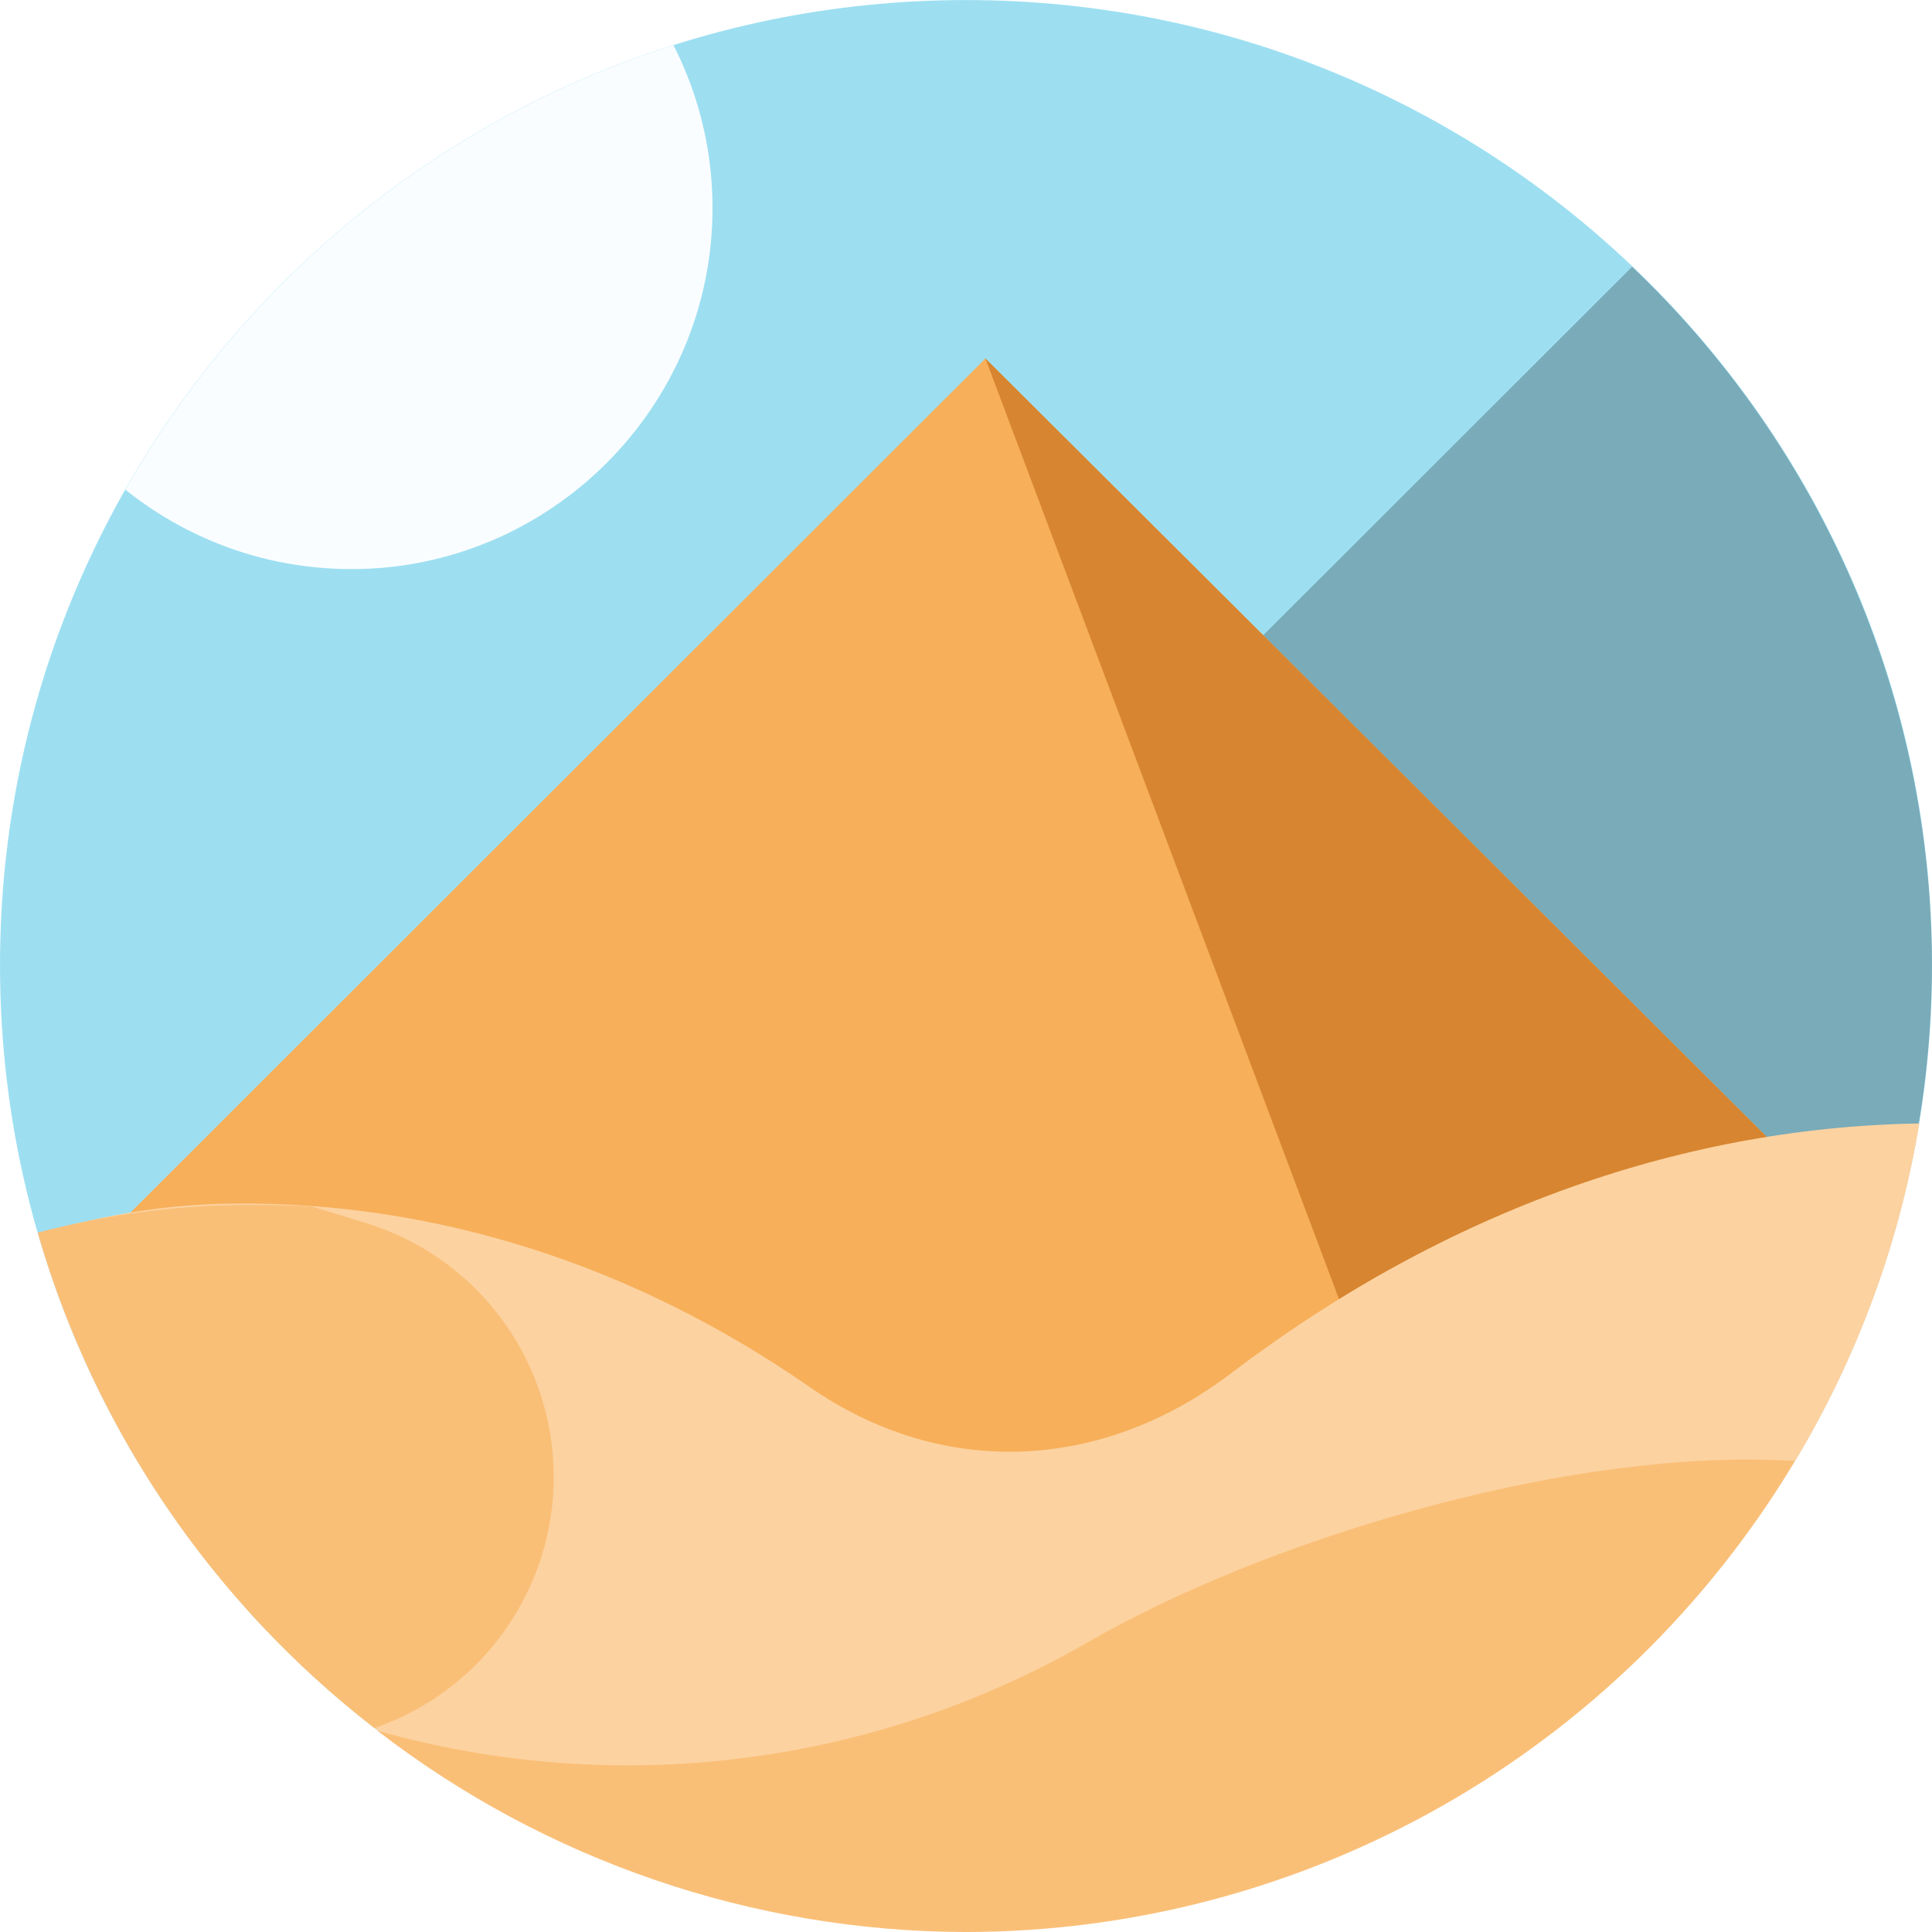
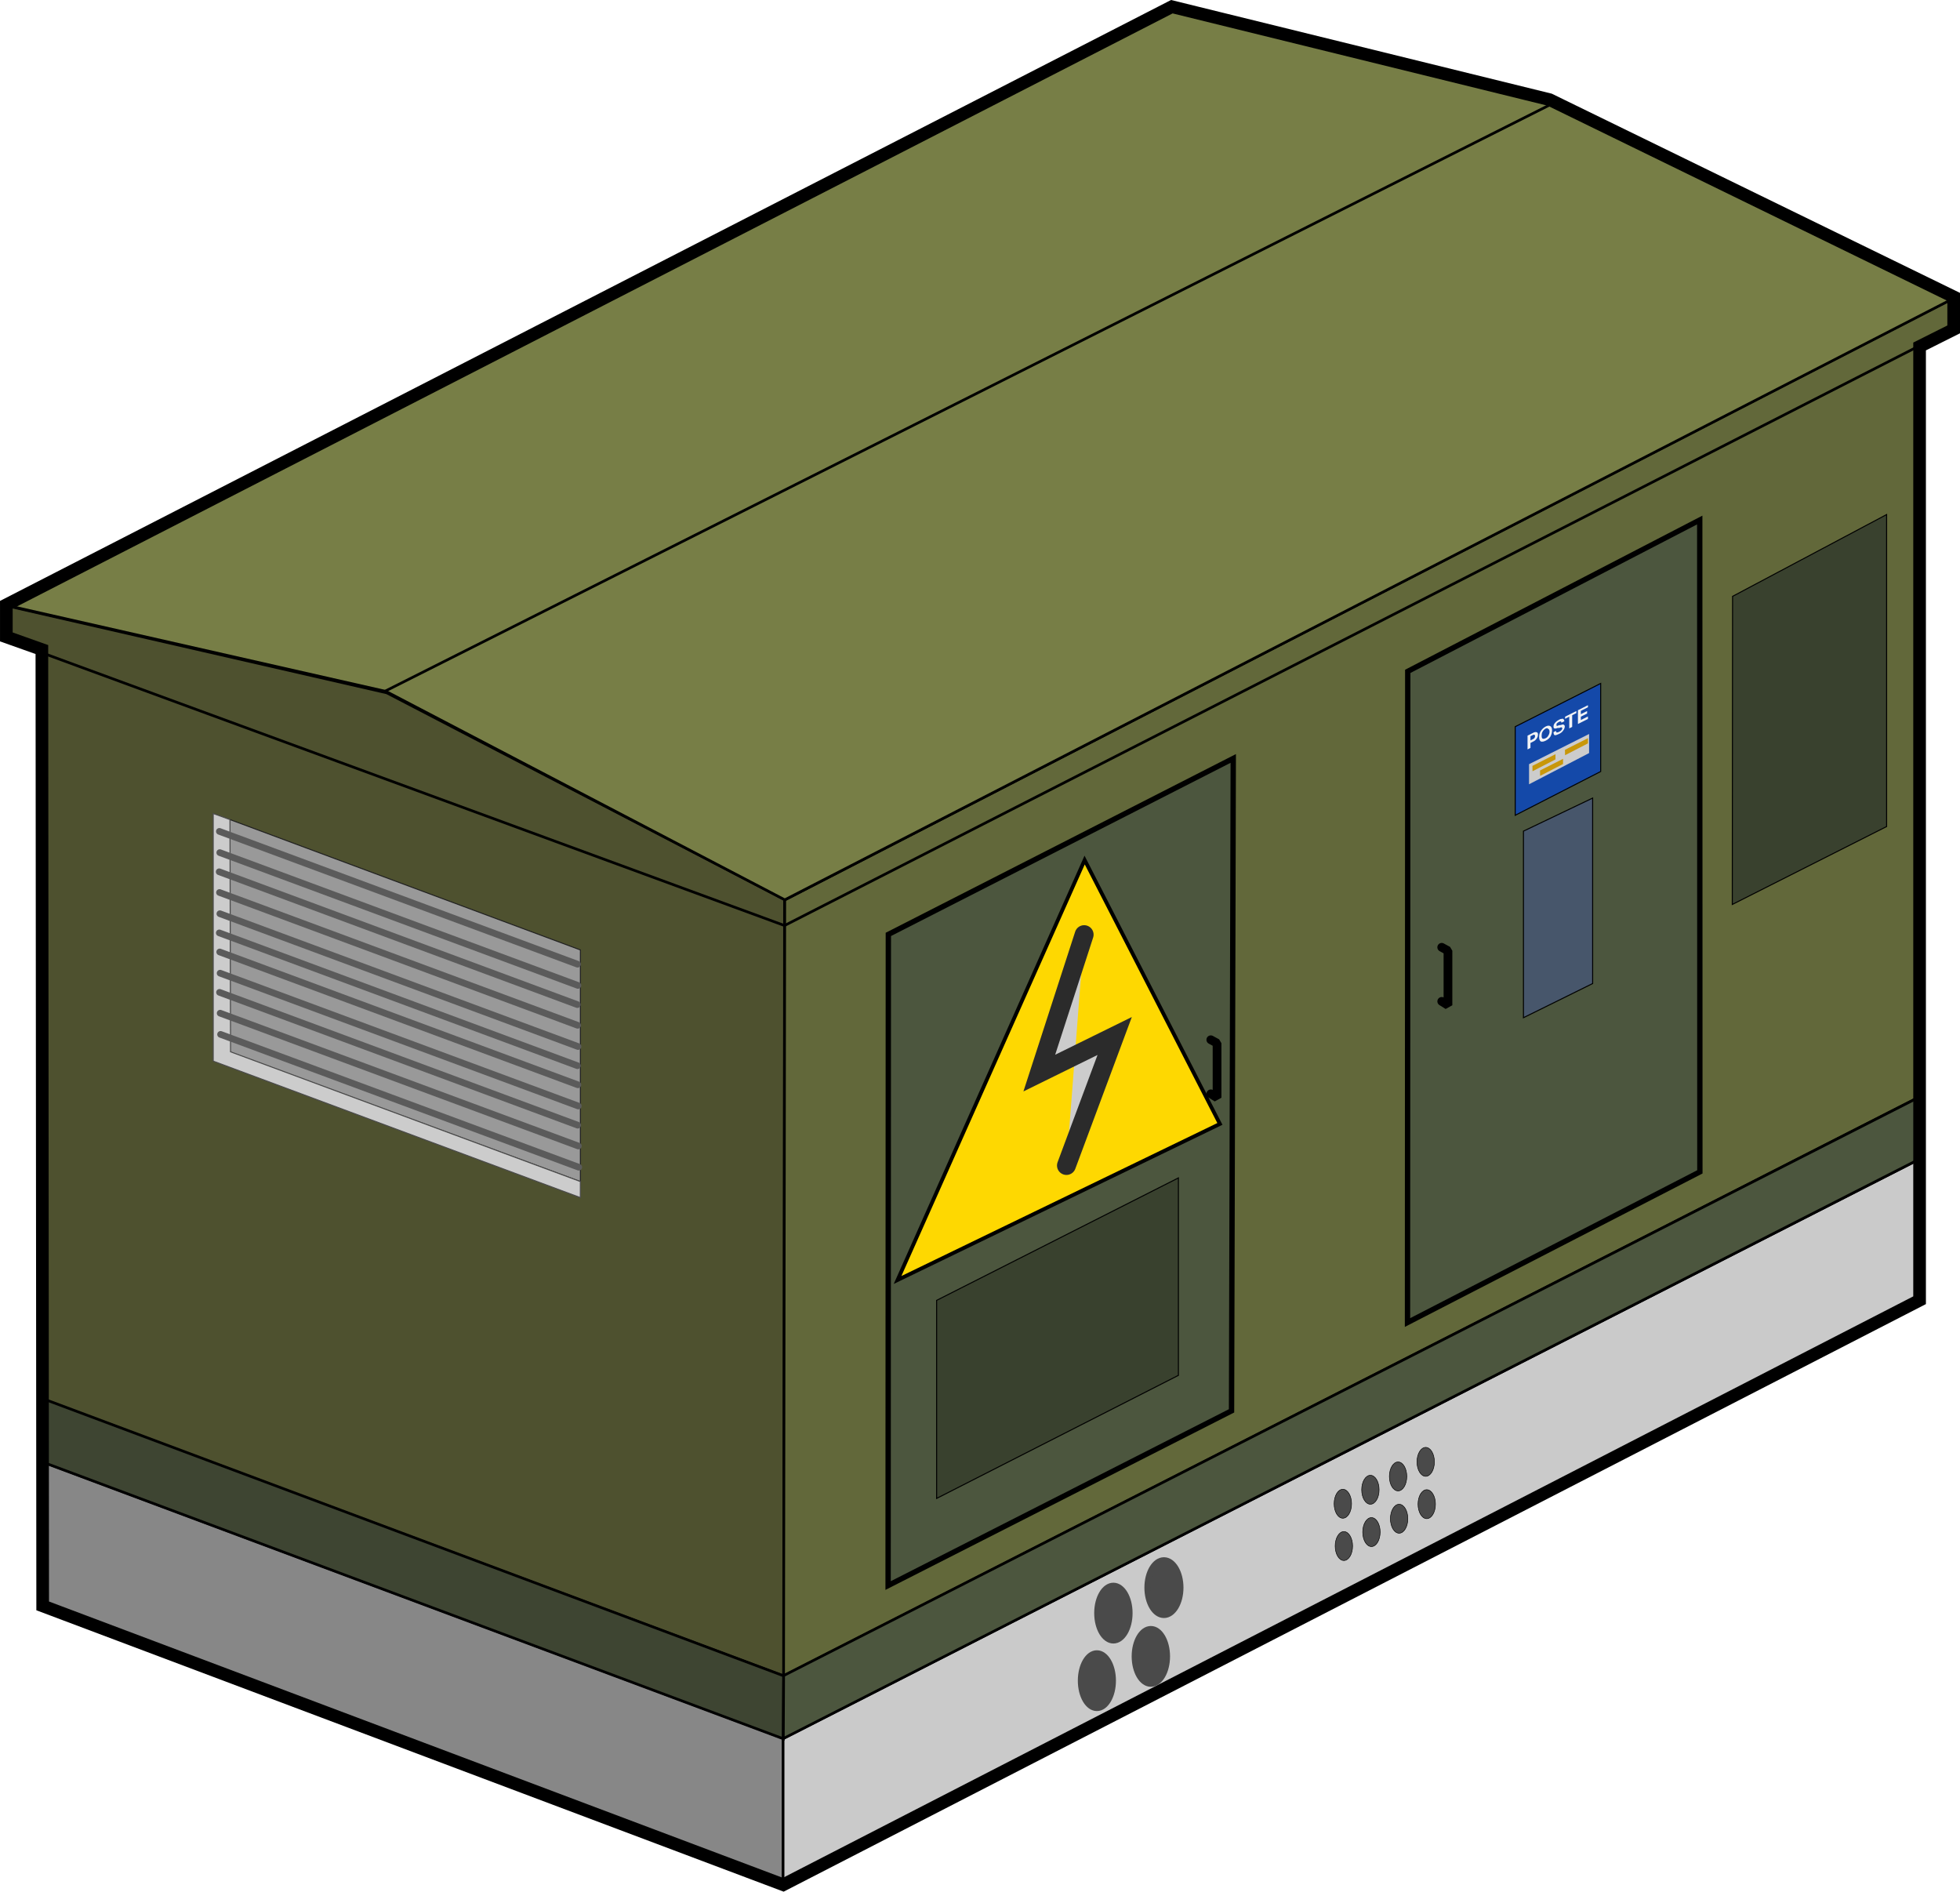
- <svg xmlns="http://www.w3.org/2000/svg" viewBox="0 0 16.933 16.933" height="64" width="64">
-   <defs>
-     <clipPath clipPathUnits="userSpaceOnUse" id="a">
-       <circle cx="-1714.743" cy="-1870.497" r="568.267" transform="scale(1 -1)" fill="#9ddff1" stroke-width="28.053" stroke-linecap="round" stroke-linejoin="round" />
-     </clipPath>
-     <clipPath clipPathUnits="userSpaceOnUse" id="b">
-       <circle cx="1256.554" cy="855.244" r="50.687" transform="scale(1 -1)" fill="#9ddff1" stroke-width="2.502" stroke-linecap="round" stroke-linejoin="round" />
-     </clipPath>
-     <clipPath clipPathUnits="userSpaceOnUse" id="c">
-       <circle cx="1256.554" cy="855.244" r="50.687" transform="scale(1 -1)" fill="#9ddff1" stroke-width="2.502" stroke-linecap="round" stroke-linejoin="round" />
-     </clipPath>
-   </defs>
-   <g transform="matrix(.4735 0 0 .47302 -6.206 -13.35)">
-     <circle r="17.881" cy="46.105" cx="30.988" fill="#9ddff1" stroke-width=".883" stroke-linecap="round" stroke-linejoin="round" />
-     <path d="M43.317 33.166l-25.26 25.26a17.881 17.881 0 0012.93 5.54 17.881 17.881 0 0017.88-17.88 17.881 17.881 0 00-5.55-12.92z" fill-opacity=".234" stroke-width=".405" />
-     <g clip-path="url(#a)" transform="matrix(.03147 0 0 -.03147 84.944 104.962)">
-       <g fill-rule="evenodd" stroke-width=".052">
-         <path d="M-1703.121 2227.428l-546.654-546.654a568.267 568.267 0 01331.48-340.152l508.603 50.566a568.267 568.267 0 01236.507 307.733z" fill="#f7af59" />
-         <path d="M-1703.121 2227.428l309.753-824.842a568.267 568.267 0 01220.183 296.335z" fill="#d78530" />
-       </g>
+ <svg xmlns="http://www.w3.org/2000/svg" width="73.403mm" height="70.835mm" viewBox="0 0 73.403 70.835" version="1.1" id="svg5" xml:space="preserve">
+   <defs id="defs2" />
+   <g id="corps" style="display:inline" transform="translate(-3.796616)">
+     <path style="display:inline;fill:#4e512f;fill-opacity:1;stroke:#000000;stroke-width:0.1;stroke-linecap:round;stroke-dasharray:none;stroke-opacity:1" d="M 5.421,52.409 33.156,62.766 33.178,33.683 18.282,25.944 3.966,22.664 l -0.003,1.236 1.316,0.47 z" id="path233" />
+     <path style="display:inline;fill:#878787;fill-opacity:1;stroke:#000000;stroke-width:0.1;stroke-linecap:round;stroke-dasharray:none;stroke-opacity:1" d="m 5.428,54.754 0.004,5.375 27.698,10.428 0.009,-5.46 z" id="path246" />
+     <path style="display:inline;fill:#cacaca;fill-opacity:1;stroke:#000000;stroke-width:0.1;stroke-linecap:round;stroke-dasharray:none;stroke-opacity:1" d="M 33.123,70.556 75.676,48.653 V 43.407 L 33.124,65.1 Z" id="path248" />
+     <path style="display:inline;fill:#62683a;fill-opacity:1;stroke:#000000;stroke-width:0.1;stroke-linecap:round;stroke-dasharray:none;stroke-opacity:1" d="m 33.186,33.699 43.787,-22.548 -0.003,1.111 -1.299,0.645 -0.022,28.183 -42.507,21.669 z" id="path236" />
+     <path style="display:inline;fill:#777e46;fill-opacity:1;stroke:#000000;stroke-width:0.1;stroke-linecap:round;stroke-dasharray:none;stroke-opacity:1" d="m 18.255,25.892 14.932,7.803 43.762,-22.517 0.012,-0.023 L 61.971,3.822 47.726,0.3 3.969,22.651 Z" id="path238" />
+     <path style="display:inline;fill:#3e4532;fill-opacity:1;stroke:#000000;stroke-width:0.1;stroke-linecap:round;stroke-dasharray:none;stroke-opacity:1" d="M 5.424,52.384 33.146,62.754 33.131,65.11 5.429,54.763 Z" id="path242" />
+     <path style="display:inline;fill:#4c563e;fill-opacity:1;stroke:#000000;stroke-width:0.1;stroke-linecap:round;stroke-dasharray:none;stroke-opacity:1" d="M 33.132,65.104 75.684,43.402 V 41.076 L 33.144,62.745 Z" id="path244" />
+     <path style="display:inline;fill:none;stroke:#000000;stroke-width:0.474;stroke-linecap:round;stroke-dasharray:none;stroke-opacity:1" d="M 5.395,60.135 33.13,70.577 75.686,48.689 V 12.974 l 1.277,-0.64 v -1.218 L 61.831,3.732 47.683,0.251 4.034,22.647 v 1.203 l 1.331,0.473 z" id="path252" />
+     <path style="display:inline;fill:none;fill-opacity:1;stroke:#000000;stroke-width:0.1;stroke-linecap:round;stroke-dasharray:none;stroke-opacity:1" d="M 5.227,24.393 33.177,34.658 75.734,12.921" id="path11431" />
+     <path style="display:inline;fill:none;fill-opacity:1;stroke:#000000;stroke-width:0.1;stroke-linecap:round;stroke-dasharray:none;stroke-opacity:1" d="M 18.185,25.899 62.084,3.804" id="path11433" />
+   </g>
+   <path style="fill:#4c563e;fill-opacity:1;stroke:#000000;stroke-width:0.2;stroke-linecap:round;stroke-dasharray:none;stroke-opacity:1" d="M 33.269,34.99 46.186,28.401 46.122,52.831 33.26,59.373 Z" id="path14339" />
+   <path style="display:inline;fill:#4c563e;fill-opacity:1;stroke:#000000;stroke-width:0.2;stroke-linecap:round;stroke-dasharray:none;stroke-opacity:1" d="m 52.721,25.14 10.935,-5.667 0.005,24.409 -10.949,5.642 z" id="path14339-3" />
+   <path style="fill:#39412e;fill-opacity:1;stroke:#000000;stroke-width:0.038;stroke-linecap:round;stroke-dasharray:none;stroke-opacity:1" d="m 64.886,22.331 5.769,-3.063 v 11.683 l -5.78,2.918 z" id="path14368" />
+   <path style="fill:#39412e;fill-opacity:1;stroke:#000000;stroke-width:0.038;stroke-linecap:round;stroke-dasharray:none;stroke-opacity:1" d="m 35.077,48.694 v 7.416 l 9.055,-4.608 v -7.394 z" id="path14372" />
+   <ellipse style="fill:#4a4a4a;fill-opacity:1;stroke:#4a4a4a;stroke-width:0.227;stroke-linecap:round;stroke-dasharray:none;stroke-opacity:1" id="path14432" cx="43.1" cy="62.026" rx="0.605" ry="1.025" />
+   <ellipse style="fill:#4a4a4a;fill-opacity:1;stroke:#4a4a4a;stroke-width:0.227;stroke-linecap:round;stroke-dasharray:none;stroke-opacity:1" id="path14432-9" cx="41.697" cy="60.405" rx="0.605" ry="1.025" />
+   <ellipse style="fill:#4a4a4a;fill-opacity:1;stroke:#4a4a4a;stroke-width:0.227;stroke-linecap:round;stroke-dasharray:none;stroke-opacity:1" id="path14432-7" cx="41.079" cy="62.935" rx="0.6" ry="1.025" />
+   <ellipse style="fill:#4a4a4a;fill-opacity:1;stroke:#4a4a4a;stroke-width:0.227;stroke-linecap:round;stroke-dasharray:none;stroke-opacity:1" id="path14432-6-5" cx="43.59" cy="59.451" rx="0.618" ry="1.025" />
+   <ellipse style="fill:#4a4a4a;fill-opacity:1;stroke:#000000;stroke-width:0.02;stroke-linecap:round;stroke-dasharray:none;stroke-opacity:1" id="path14432-6-5-3" cx="50.29" cy="56.31" rx="0.326" ry="0.542" />
+   <ellipse style="fill:#4a4a4a;fill-opacity:1;stroke:#000000;stroke-width:0.02;stroke-linecap:round;stroke-dasharray:none;stroke-opacity:1" id="path14432-6-5-3-5" cx="51.322" cy="55.786" rx="0.326" ry="0.542" />
+   <ellipse style="fill:#4a4a4a;fill-opacity:1;stroke:#000000;stroke-width:0.02;stroke-linecap:round;stroke-dasharray:none;stroke-opacity:1" id="path14432-6-5-3-5-6" cx="52.359" cy="55.287" rx="0.326" ry="0.542" />
+   <ellipse style="fill:#4a4a4a;fill-opacity:1;stroke:#000000;stroke-width:0.02;stroke-linecap:round;stroke-dasharray:none;stroke-opacity:1" id="path14432-6-5-3-5-2" cx="53.393" cy="54.741" rx="0.326" ry="0.542" />
+   <ellipse style="fill:#4a4a4a;fill-opacity:1;stroke:#000000;stroke-width:0.02;stroke-linecap:round;stroke-dasharray:none;stroke-opacity:1" id="path14432-6-5-3-9" cx="50.329" cy="57.894" rx="0.326" ry="0.542" />
+   <ellipse style="fill:#4a4a4a;fill-opacity:1;stroke:#000000;stroke-width:0.02;stroke-linecap:round;stroke-dasharray:none;stroke-opacity:1" id="path14432-6-5-3-5-1" cx="51.361" cy="57.371" rx="0.326" ry="0.542" />
+   <ellipse style="fill:#4a4a4a;fill-opacity:1;stroke:#000000;stroke-width:0.02;stroke-linecap:round;stroke-dasharray:none;stroke-opacity:1" id="path14432-6-5-3-5-6-2" cx="52.398" cy="56.871" rx="0.326" ry="0.542" />
+   <ellipse style="fill:#4a4a4a;fill-opacity:1;stroke:#000000;stroke-width:0.02;stroke-linecap:round;stroke-dasharray:none;stroke-opacity:1" id="path14432-6-5-3-5-2-7" cx="53.432" cy="56.326" rx="0.326" ry="0.542" />
+   <g id="ventilation" transform="translate(-3.796616)">
+     <path style="fill:#999999;fill-opacity:1;stroke:#212121;stroke-width:0.038;stroke-linecap:round;stroke-dasharray:none;stroke-opacity:1" d="m 12.409,30.69 v 8.709 l 13.124,4.849 v -8.676 z" id="path24647" />
+     <path style="fill:#cccccc;fill-opacity:1;stroke:#4a4a4a;stroke-width:0.038;stroke-linecap:round;stroke-dasharray:none;stroke-opacity:1" d="m 11.782,30.464 v 9.271 l 13.748,5.11 0.002,-0.601 -13.101,-4.858 -0.022,-8.696 z" id="path25429" />
+     <path style="fill:#cccccc;fill-opacity:1;stroke:#5b5b5b;stroke-width:0.25;stroke-linecap:round;stroke-dasharray:none;stroke-opacity:1" d="m 12.012,31.132 13.414,4.974" id="path26331" />
+     <path style="fill:#cccccc;fill-opacity:1;stroke:#5b5b5b;stroke-width:0.25;stroke-linecap:round;stroke-dasharray:none;stroke-opacity:1" d="M 12.027,31.927 25.441,36.901" id="path26331-7" />
+     <path style="fill:#cccccc;fill-opacity:1;stroke:#5b5b5b;stroke-width:0.25;stroke-linecap:round;stroke-dasharray:none;stroke-opacity:1" d="m 12.005,32.645 13.414,4.974" id="path26331-9" />
+     <path style="fill:#cccccc;fill-opacity:1;stroke:#5b5b5b;stroke-width:0.25;stroke-linecap:round;stroke-dasharray:none;stroke-opacity:1" d="m 12.017,33.42 13.414,4.974" id="path26331-2" />
+     <path style="fill:#cccccc;fill-opacity:1;stroke:#5b5b5b;stroke-width:0.25;stroke-linecap:round;stroke-dasharray:none;stroke-opacity:1" d="m 12.031,34.215 13.414,4.974" id="path26331-7-0" />
+     <path style="fill:#cccccc;fill-opacity:1;stroke:#5b5b5b;stroke-width:0.25;stroke-linecap:round;stroke-dasharray:none;stroke-opacity:1" d="M 12.009,34.933 25.423,39.907" id="path26331-9-2" />
+     <path style="fill:#cccccc;fill-opacity:1;stroke:#5b5b5b;stroke-width:0.25;stroke-linecap:round;stroke-dasharray:none;stroke-opacity:1" d="m 12.025,35.648 13.414,4.974" id="path26331-3" />
+     <path style="fill:#cccccc;fill-opacity:1;stroke:#5b5b5b;stroke-width:0.25;stroke-linecap:round;stroke-dasharray:none;stroke-opacity:1" d="m 12.04,36.442 13.414,4.974" id="path26331-7-7" />
+     <path style="fill:#cccccc;fill-opacity:1;stroke:#5b5b5b;stroke-width:0.25;stroke-linecap:round;stroke-dasharray:none;stroke-opacity:1" d="m 12.018,37.16 13.414,4.974" id="path26331-9-5" />
+     <path style="fill:#cccccc;fill-opacity:1;stroke:#5b5b5b;stroke-width:0.25;stroke-linecap:round;stroke-dasharray:none;stroke-opacity:1" d="m 12.042,37.94 13.414,4.974" id="path26331-92" />
+     <path style="fill:#cccccc;fill-opacity:1;stroke:#5b5b5b;stroke-width:0.25;stroke-linecap:round;stroke-dasharray:none;stroke-opacity:1" d="m 12.057,38.734 13.414,4.974" id="path26331-7-2" />
+   </g>
+   <g id="signaletique" style="display:inline" transform="translate(-3.796616)">
+     <path style="display:inline;fill:#1449a9;fill-opacity:1;stroke:#000000;stroke-width:0.038;stroke-linecap:round;stroke-dasharray:none;stroke-opacity:1" d="m 60.542,27.212 v 3.318 l 3.201,-1.64 v -3.298 z" id="path14374" />
+     <path style="fill:#47566b;fill-opacity:1;stroke:#000000;stroke-width:0.038;stroke-linecap:round;stroke-dasharray:none;stroke-opacity:1" d="m 60.851,31.123 v 6.986 l 2.591,-1.279 v -6.945 z" id="path14376" />
+     <path style="fill:#cccccc;fill-opacity:1;stroke:none;stroke-width:0.986;stroke-linecap:round;stroke-dasharray:none;stroke-opacity:1" d="m 61.06,28.616 v 0.752 l 2.249,-1.168 v -0.715 z" id="path23612" />
+     <g id="g11488" transform="matrix(3.724584,0,0,3.724584,-119.3715,-92.92204)">
+       <path style="fill:#fed801;fill-opacity:1;stroke:#000000;stroke-width:0.038;stroke-linecap:round;stroke-dasharray:none;stroke-opacity:1" d="m 43.975,33.595 -1.881,4.222 3.241,-1.569 z" id="path14378" />
+       <path style="fill:#cccccc;fill-opacity:1;stroke:#2b2b2b;stroke-width:0.19;stroke-linecap:round;stroke-dasharray:none;stroke-opacity:1" d="m 43.97,34.345 -0.451,1.392 0.758,-0.373 -0.485,1.302" id="path27305" />
    </g>
-     <path transform="matrix(.35278 0 0 -.35278 -412.296 -255.607)" clip-path="url(#b)" d="M1224.282-834.443c10.444 0 18.961 8.518 18.961 18.96 0 10.444-8.517 18.962-18.96 18.962-10.444 0-18.962-8.518-18.962-18.961 0-10.443 8.518-18.96 18.961-18.96" fill="#fafdff" fill-rule="evenodd" stroke-width=".023" />
-     <path transform="matrix(.35278 0 0 -.35278 -412.296 -255.606)" clip-path="url(#c)" d="M1306.995-863.55v-44.283h-109.768v33.337c6.471 4.337 13.609 6.655 20.84 6.734 10.604.116 21.002-3.193 30.275-9.636 6.88-4.78 15.244-4.503 22.124.731 11.346 8.632 23.962 13.017 36.53 13.116" fill="#fcd2a0" fill-rule="evenodd" stroke-width=".021" />
-     <path d="M17.607 50.548c-1.286.01-2.562.188-3.801.513a17.881 17.881 0 006.232 9.18 4.921 4.921 0 00-.162-9.358l-1.007-.309c-.42-.02-.84-.03-1.262-.026z" fill="#fabf77" stroke-width=".883" stroke-linecap="round" stroke-linejoin="round" />
-     <path d="M45.858 55.272c-4.024-.113-9.358 1.499-12.615 3.379a17.038 17.038 0 01-13.15 1.64 17.881 17.881 0 0010.895 3.73 17.881 17.881 0 0015.336-8.728c-.153-.01-.308-.017-.466-.021z" fill="#fabf77" fill-rule="evenodd" stroke-width=".006" />
+     <path style="fill:#c8970a;fill-opacity:1;stroke:none;stroke-width:0.25;stroke-linecap:round;stroke-dasharray:none" d="m 61.187,28.679 0.863,-0.437 v 0.195 l -0.86,0.444 z" id="path8180" />
+     <path style="display:inline;fill:#c8970a;fill-opacity:1;stroke:none;stroke-width:0.25;stroke-linecap:round;stroke-dasharray:none" d="m 62.405,28.078 0.863,-0.437 v 0.195 l -0.86,0.444 z" id="path8180-5" />
+     <path style="display:inline;fill:#c8970a;fill-opacity:1;stroke:none;stroke-width:0.25;stroke-linecap:round;stroke-dasharray:none" d="m 61.471,28.852 0.863,-0.437 v 0.195 l -0.86,0.444 z" id="path8180-3" />
+     <text xml:space="preserve" style="font-style:normal;font-variant:normal;font-weight:600;font-stretch:normal;font-size:0.706px;font-family:FreeSans;-inkscape-font-specification:'FreeSans, Semi-Bold';font-variant-ligatures:normal;font-variant-caps:normal;font-variant-numeric:normal;font-variant-east-asian:normal;fill:#f1f3f6;fill-opacity:1;stroke:none;stroke-width:0.25;stroke-linecap:round;stroke-dasharray:none" x="60.942" y="58.816" id="text11255" transform="skewY(-26.75117)">
+       <tspan id="tspan11253" style="font-style:normal;font-variant:normal;font-weight:600;font-stretch:normal;font-size:0.706px;font-family:FreeSans;-inkscape-font-specification:'FreeSans, Semi-Bold';font-variant-ligatures:normal;font-variant-caps:normal;font-variant-numeric:normal;font-variant-east-asian:normal;fill:#f1f3f6;fill-opacity:1;stroke-width:0.25" x="60.942" y="58.816">POSTE</tspan>
+     </text>
  </g>
+   <path style="fill:none;fill-opacity:1;stroke:#000000;stroke-width:0.327;stroke-linecap:round;stroke-linejoin:bevel;stroke-dasharray:none;stroke-opacity:1" d="m 53.993,35.473 0.234,0.128 v 2.043 L 53.994,37.498" id="path19587" />
+   <path style="fill:none;fill-opacity:1;stroke:#000000;stroke-width:0.327;stroke-linecap:round;stroke-linejoin:bevel;stroke-dasharray:none;stroke-opacity:1" d="m 45.345,38.935 0.234,0.128 v 2.043 L 45.346,40.96" id="path19587-4" />
</svg>
